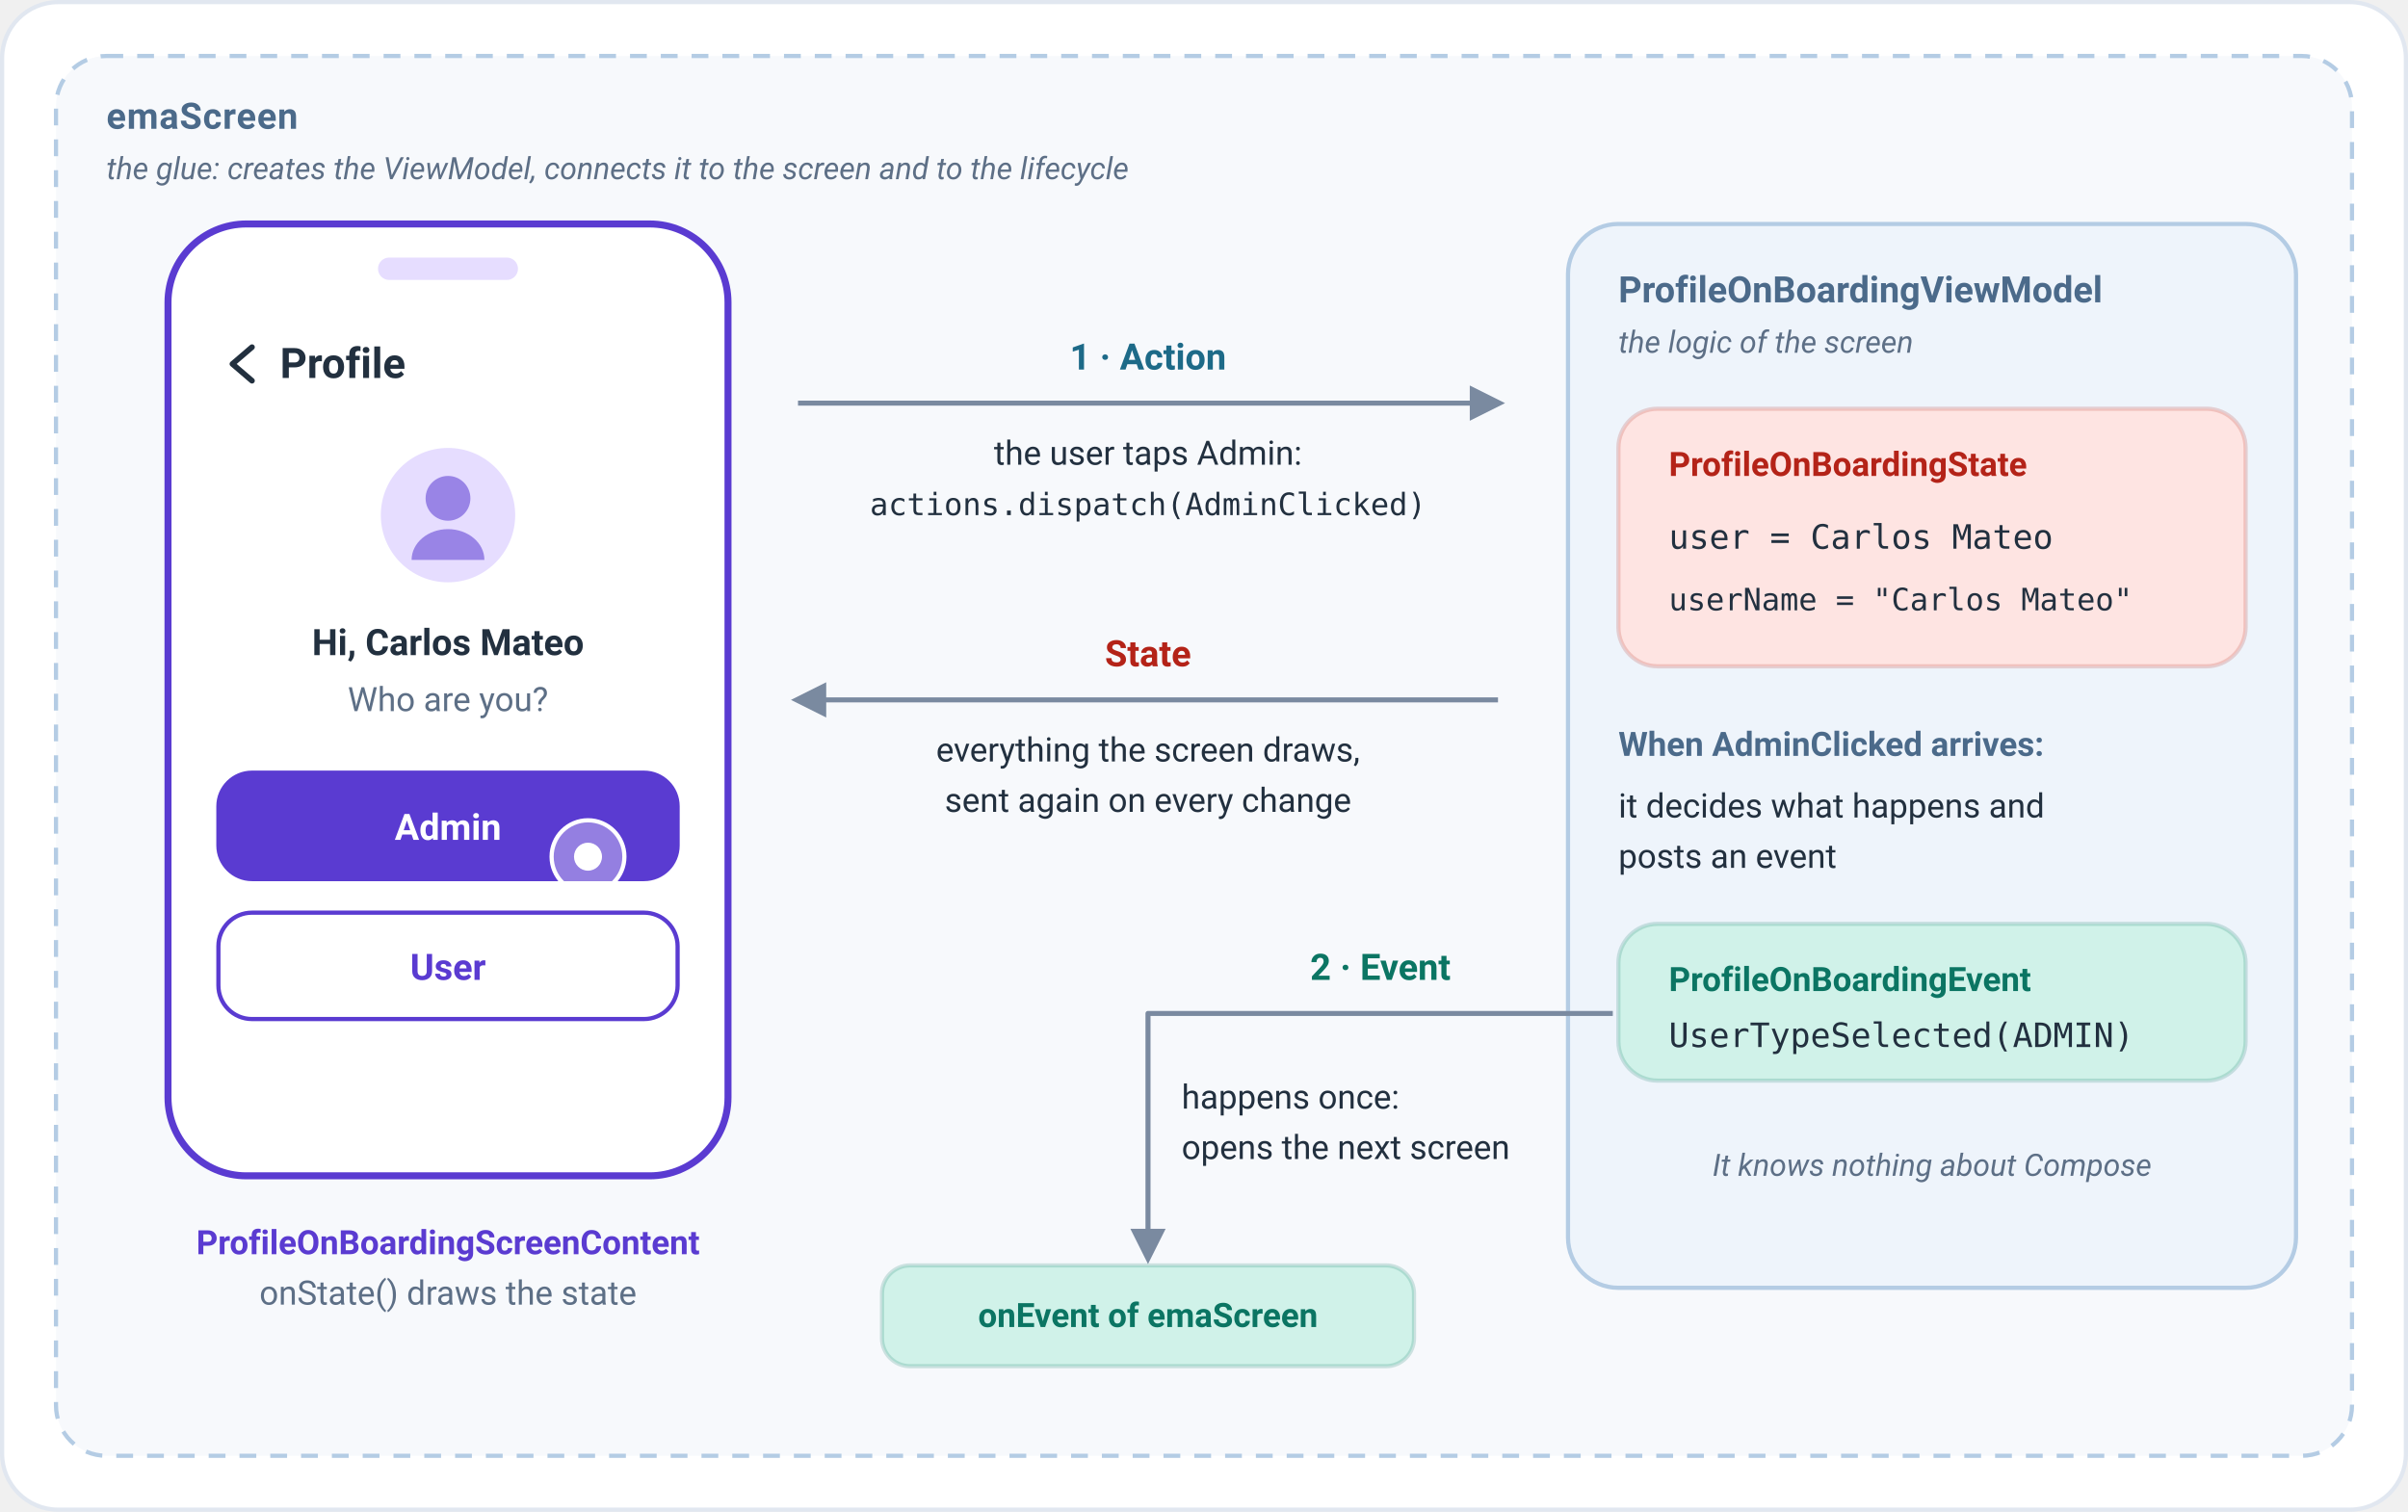
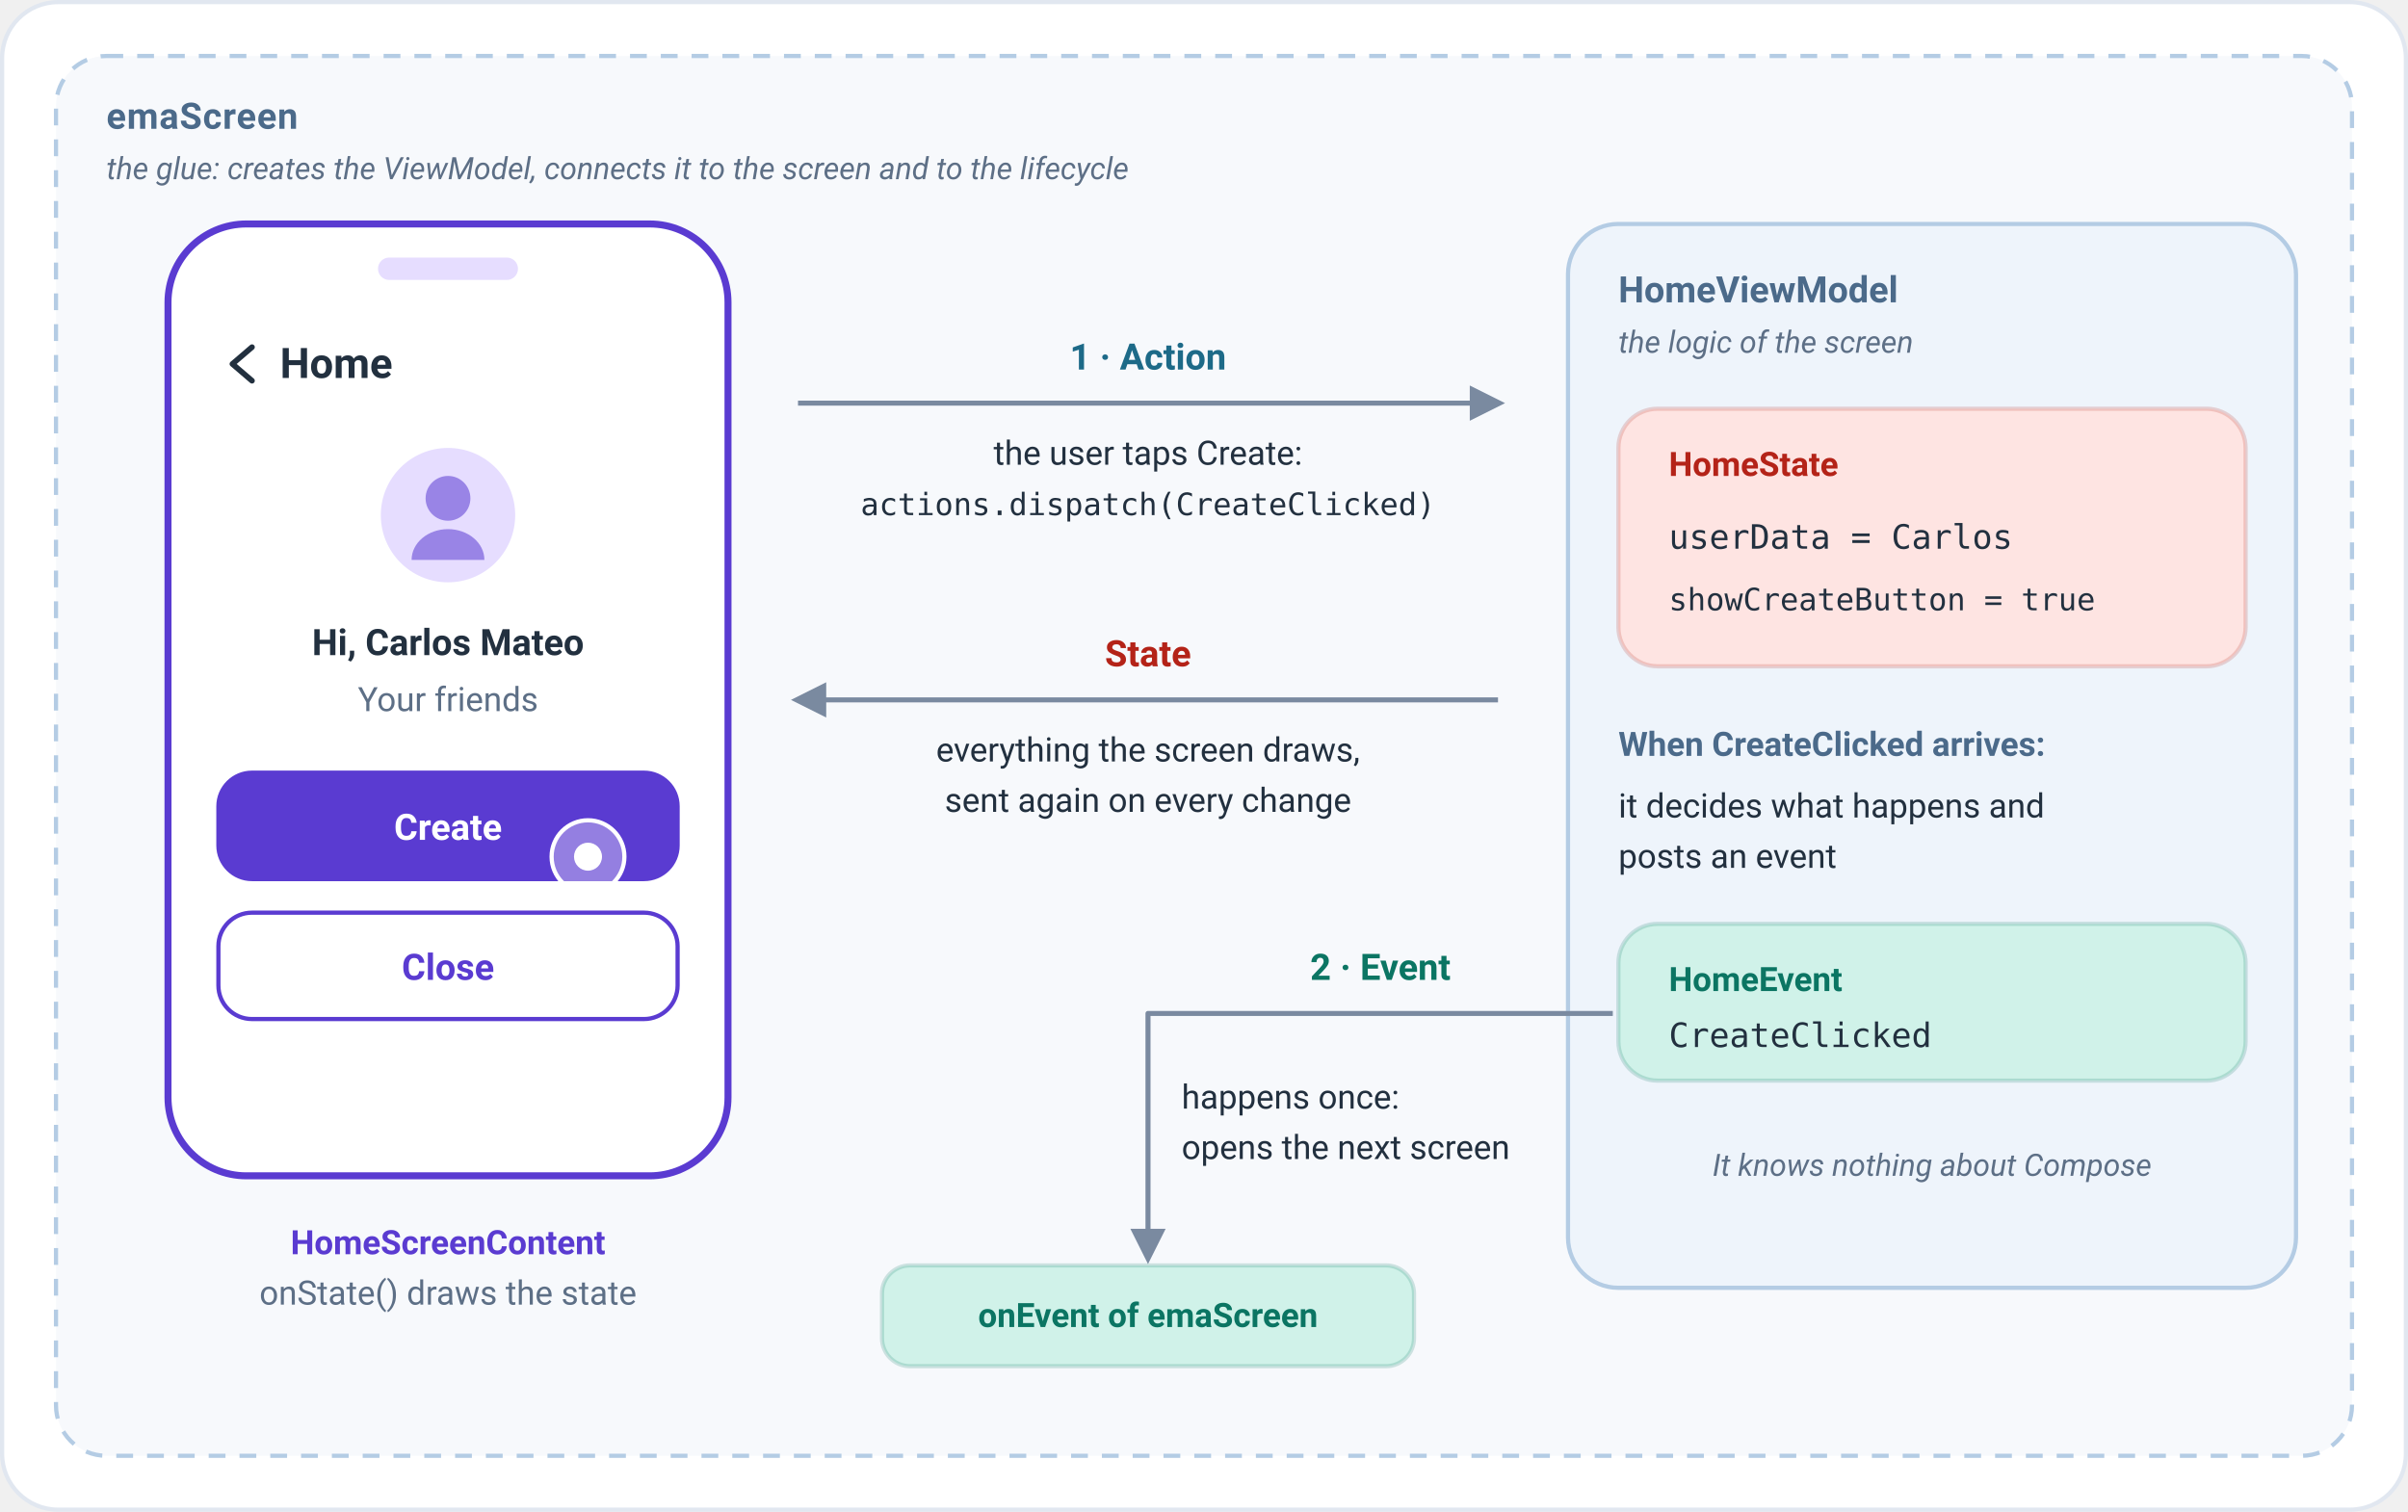
<svg xmlns="http://www.w3.org/2000/svg" viewBox="0 0 860 540" width="860" height="540" role="img" aria-label="The pieces of a Compose screen and how they talk to each other">
  <defs>
    <marker id="arrow" viewBox="0 0 10 10" refX="8" refY="5" markerWidth="7" markerHeight="7" orient="auto-start-reverse">
      <path d="M0,0 L10,5 L0,10 Z" fill="#7a8aa0" />
    </marker>
  </defs>
  <rect x="0.75" y="0.75" width="858.5" height="538.5" rx="20" fill="#FFFFFF" stroke="#E1E7F0" stroke-width="1.5" />
  <rect x="20" y="20" width="820" height="500" rx="18" fill="#F7F9FC" stroke="#B4CCE4" stroke-width="1.5" stroke-dasharray="6 5" />
  <text x="38" y="46" text-anchor="start" font-family="-apple-system, BlinkMacSystemFont, 'Segoe UI', Roboto, Helvetica, Arial, sans-serif" font-size="13" font-weight="700" fill="#4b6a8a" letter-spacing="0.3">emaScreen</text>
  <text x="38" y="64" text-anchor="start" font-family="-apple-system, BlinkMacSystemFont, 'Segoe UI', Roboto, Helvetica, Arial, sans-serif" font-size="11" font-style="italic" fill="#5d6f86">the glue: creates the ViewModel, connects it to the screen and to the lifecycle</text>
  <rect x="60" y="80" width="200" height="340" rx="28" fill="#FFFFFF" stroke="#5A3BD1" stroke-width="2.5" />
  <rect x="135.0" y="92" width="50" height="8" rx="4" fill="#E6DDFF" />
  <path d="M90,124 l-7,6 l7,6" fill="none" stroke="#22303f" stroke-width="2" stroke-linecap="round" stroke-linejoin="round" />
-   <text x="100" y="135" text-anchor="start" font-family="-apple-system, BlinkMacSystemFont, 'Segoe UI', Roboto, Helvetica, Arial, sans-serif" font-size="15" font-weight="700" fill="#22303f">Profile</text>
+   <text x="100" y="135" text-anchor="start" font-family="-apple-system, BlinkMacSystemFont, 'Segoe UI', Roboto, Helvetica, Arial, sans-serif" font-size="15" font-weight="700" fill="#22303f">Home</text>
  <circle cx="160.0" cy="184" r="24" fill="#E6DDFF" />
  <circle cx="160.0" cy="178" r="8" fill="#5A3BD1" fill-opacity="0.55" />
  <path d="M147.0,200 a13,11 0 0,1 26,0" fill="#5A3BD1" fill-opacity="0.55" />
  <text x="160.0" y="234" text-anchor="middle" font-family="-apple-system, BlinkMacSystemFont, 'Segoe UI', Roboto, Helvetica, Arial, sans-serif" font-size="13" font-weight="600" fill="#22303f">Hi, Carlos Mateo</text>
-   <text x="160.0" y="254" text-anchor="middle" font-family="-apple-system, BlinkMacSystemFont, 'Segoe UI', Roboto, Helvetica, Arial, sans-serif" font-size="12" fill="#5d6f86">Who are you?</text>
+   <text x="160.0" y="254" text-anchor="middle" font-family="-apple-system, BlinkMacSystemFont, 'Segoe UI', Roboto, Helvetica, Arial, sans-serif" font-size="12" fill="#5d6f86">Your friends</text>
  <rect x="78" y="276" width="164" height="38" rx="12" fill="#5A3BD1" stroke="#5A3BD1" stroke-width="1.5" />
-   <text x="160.0" y="300" text-anchor="middle" font-family="-apple-system, BlinkMacSystemFont, 'Segoe UI', Roboto, Helvetica, Arial, sans-serif" font-size="13" font-weight="600" fill="#FFFFFF">Admin</text>
+   <text x="160.0" y="300" text-anchor="middle" font-family="-apple-system, BlinkMacSystemFont, 'Segoe UI', Roboto, Helvetica, Arial, sans-serif" font-size="13" font-weight="600" fill="#FFFFFF">Create</text>
  <circle cx="210" cy="306" r="13" fill="#FFFFFF" fill-opacity="0.35" stroke="#FFFFFF" stroke-width="1.5" />
  <circle cx="210" cy="306" r="5" fill="#FFFFFF" />
  <rect x="78" y="326" width="164" height="38" rx="12" fill="#FFFFFF" stroke="#5A3BD1" stroke-width="1.5" />
-   <text x="160.0" y="350" text-anchor="middle" font-family="-apple-system, BlinkMacSystemFont, 'Segoe UI', Roboto, Helvetica, Arial, sans-serif" font-size="13" font-weight="600" fill="#5A3BD1">User</text>
-   <text x="160" y="448" text-anchor="middle" font-family="-apple-system, BlinkMacSystemFont, 'Segoe UI', Roboto, Helvetica, Arial, sans-serif" font-size="12" font-weight="700" fill="#5A3BD1">ProfileOnBoardingScreenContent</text>
+   <text x="160.0" y="350" text-anchor="middle" font-family="-apple-system, BlinkMacSystemFont, 'Segoe UI', Roboto, Helvetica, Arial, sans-serif" font-size="13" font-weight="600" fill="#5A3BD1">Close</text>
+   <text x="160" y="448" text-anchor="middle" font-family="-apple-system, BlinkMacSystemFont, 'Segoe UI', Roboto, Helvetica, Arial, sans-serif" font-size="12" font-weight="700" fill="#5A3BD1">HomeScreenContent</text>
  <text x="160" y="466" text-anchor="middle" font-family="-apple-system, BlinkMacSystemFont, 'Segoe UI', Roboto, Helvetica, Arial, sans-serif" font-size="12" fill="#5d6f86">onState() draws the state</text>
  <rect x="560" y="80" width="260" height="380" rx="18" fill="#EEF4FB" stroke="#B4CCE4" stroke-width="1.5" />
-   <text x="578" y="108" text-anchor="start" font-family="-apple-system, BlinkMacSystemFont, 'Segoe UI', Roboto, Helvetica, Arial, sans-serif" font-size="13" font-weight="700" fill="#4b6a8a">ProfileOnBoardingViewModel</text>
+   <text x="578" y="108" text-anchor="start" font-family="-apple-system, BlinkMacSystemFont, 'Segoe UI', Roboto, Helvetica, Arial, sans-serif" font-size="13" font-weight="700" fill="#4b6a8a">HomeViewModel</text>
  <text x="578" y="126" text-anchor="start" font-family="-apple-system, BlinkMacSystemFont, 'Segoe UI', Roboto, Helvetica, Arial, sans-serif" font-size="11" font-style="italic" fill="#5d6f86">the logic of the screen</text>
  <rect x="578" y="146" width="224" height="92" rx="14" fill="#FEE4E2" stroke="#B42318" stroke-opacity="0.18" stroke-width="1.5" />
-   <text x="596" y="170" text-anchor="start" font-family="-apple-system, BlinkMacSystemFont, 'Segoe UI', Roboto, Helvetica, Arial, sans-serif" font-size="12" font-weight="700" fill="#B42318">ProfileOnBoardingState</text>
-   <text x="596" y="196" text-anchor="start" font-family="SFMono-Regular, Menlo, Consolas, monospace" font-size="12" fill="#22303f">user = Carlos Mateo</text>
-   <text x="596" y="218" text-anchor="start" font-family="SFMono-Regular, Menlo, Consolas, monospace" font-size="11" fill="#22303f">userName = "Carlos Mateo"</text>
-   <text x="578" y="270" text-anchor="start" font-family="-apple-system, BlinkMacSystemFont, 'Segoe UI', Roboto, Helvetica, Arial, sans-serif" font-size="12" font-weight="600" fill="#4b6a8a">When AdminClicked arrives:</text>
+   <text x="596" y="170" text-anchor="start" font-family="-apple-system, BlinkMacSystemFont, 'Segoe UI', Roboto, Helvetica, Arial, sans-serif" font-size="12" font-weight="700" fill="#B42318">HomeState</text>
+   <text x="596" y="196" text-anchor="start" font-family="SFMono-Regular, Menlo, Consolas, monospace" font-size="12" fill="#22303f">userData = Carlos</text>
+   <text x="596" y="218" text-anchor="start" font-family="SFMono-Regular, Menlo, Consolas, monospace" font-size="11" fill="#22303f">showCreateButton = true</text>
+   <text x="578" y="270" text-anchor="start" font-family="-apple-system, BlinkMacSystemFont, 'Segoe UI', Roboto, Helvetica, Arial, sans-serif" font-size="12" font-weight="600" fill="#4b6a8a">When CreateClicked arrives:</text>
  <text x="578" y="292" text-anchor="start" font-family="-apple-system, BlinkMacSystemFont, 'Segoe UI', Roboto, Helvetica, Arial, sans-serif" font-size="12" fill="#22303f">it decides what happens and</text>
  <text x="578" y="310" text-anchor="start" font-family="-apple-system, BlinkMacSystemFont, 'Segoe UI', Roboto, Helvetica, Arial, sans-serif" font-size="12" fill="#22303f">posts an event</text>
  <rect x="578" y="330" width="224" height="56" rx="14" fill="#D0F2E9" stroke="#0B7563" stroke-opacity="0.18" stroke-width="1.5" />
-   <text x="596" y="354" text-anchor="start" font-family="-apple-system, BlinkMacSystemFont, 'Segoe UI', Roboto, Helvetica, Arial, sans-serif" font-size="12" font-weight="700" fill="#0B7563">ProfileOnBoardingEvent</text>
-   <text x="596" y="374" text-anchor="start" font-family="SFMono-Regular, Menlo, Consolas, monospace" font-size="12" fill="#22303f">UserTypeSelected(ADMIN)</text>
+   <text x="596" y="354" text-anchor="start" font-family="-apple-system, BlinkMacSystemFont, 'Segoe UI', Roboto, Helvetica, Arial, sans-serif" font-size="12" font-weight="700" fill="#0B7563">HomeEvent</text>
+   <text x="596" y="374" text-anchor="start" font-family="SFMono-Regular, Menlo, Consolas, monospace" font-size="12" fill="#22303f">CreateClicked</text>
  <text x="690.0" y="420" text-anchor="middle" font-family="-apple-system, BlinkMacSystemFont, 'Segoe UI', Roboto, Helvetica, Arial, sans-serif" font-size="11" font-style="italic" fill="#5d6f86">It knows nothing about Compose</text>
  <text x="410" y="132" text-anchor="middle" font-family="-apple-system, BlinkMacSystemFont, 'Segoe UI', Roboto, Helvetica, Arial, sans-serif" font-size="13" font-weight="700" fill="#1D6A88">1 · Action</text>
  <path d="M285,144 L535,144" fill="none" stroke="#7a8aa0" stroke-width="1.8" stroke-linejoin="round" marker-end="url(#arrow)" />
-   <text x="410" y="166" text-anchor="middle" font-family="-apple-system, BlinkMacSystemFont, 'Segoe UI', Roboto, Helvetica, Arial, sans-serif" font-size="12" fill="#22303f">the user taps Admin:</text>
-   <text x="410" y="184" text-anchor="middle" font-family="SFMono-Regular, Menlo, Consolas, monospace" font-size="11" fill="#22303f">actions.dispatch(AdminClicked)</text>
+   <text x="410" y="166" text-anchor="middle" font-family="-apple-system, BlinkMacSystemFont, 'Segoe UI', Roboto, Helvetica, Arial, sans-serif" font-size="12" fill="#22303f">the user taps Create:</text>
+   <text x="410" y="184" text-anchor="middle" font-family="SFMono-Regular, Menlo, Consolas, monospace" font-size="11" fill="#22303f">actions.dispatch(CreateClicked)</text>
  <text x="410" y="238" text-anchor="middle" font-family="-apple-system, BlinkMacSystemFont, 'Segoe UI', Roboto, Helvetica, Arial, sans-serif" font-size="13" font-weight="700" fill="#B42318">State</text>
  <path d="M535,250 L285,250" fill="none" stroke="#7a8aa0" stroke-width="1.8" stroke-linejoin="round" marker-end="url(#arrow)" />
  <text x="410" y="272" text-anchor="middle" font-family="-apple-system, BlinkMacSystemFont, 'Segoe UI', Roboto, Helvetica, Arial, sans-serif" font-size="12" fill="#22303f">everything the screen draws,</text>
  <text x="410" y="290" text-anchor="middle" font-family="-apple-system, BlinkMacSystemFont, 'Segoe UI', Roboto, Helvetica, Arial, sans-serif" font-size="12" fill="#22303f">sent again on every change</text>
  <text x="493" y="350" text-anchor="middle" font-family="-apple-system, BlinkMacSystemFont, 'Segoe UI', Roboto, Helvetica, Arial, sans-serif" font-size="13" font-weight="700" fill="#0B7563">2 · Event</text>
  <path d="M576,362 L410,362 L410,449" fill="none" stroke="#7a8aa0" stroke-width="1.8" stroke-linejoin="round" marker-end="url(#arrow)" />
  <text x="422" y="396" text-anchor="start" font-family="-apple-system, BlinkMacSystemFont, 'Segoe UI', Roboto, Helvetica, Arial, sans-serif" font-size="12" fill="#22303f">happens once:</text>
  <text x="422" y="414" text-anchor="start" font-family="-apple-system, BlinkMacSystemFont, 'Segoe UI', Roboto, Helvetica, Arial, sans-serif" font-size="12" fill="#22303f">opens the next screen</text>
  <rect x="315.0" y="452.0" width="190" height="36" rx="10" fill="#D0F2E9" stroke="#0B7563" stroke-width="1.5" stroke-opacity="0.18" />
  <text x="410" y="474" text-anchor="middle" font-family="-apple-system, BlinkMacSystemFont, 'Segoe UI', Roboto, Helvetica, Arial, sans-serif" font-size="12" font-weight="600" fill="#0B7563">onEvent of emaScreen</text>
</svg>
